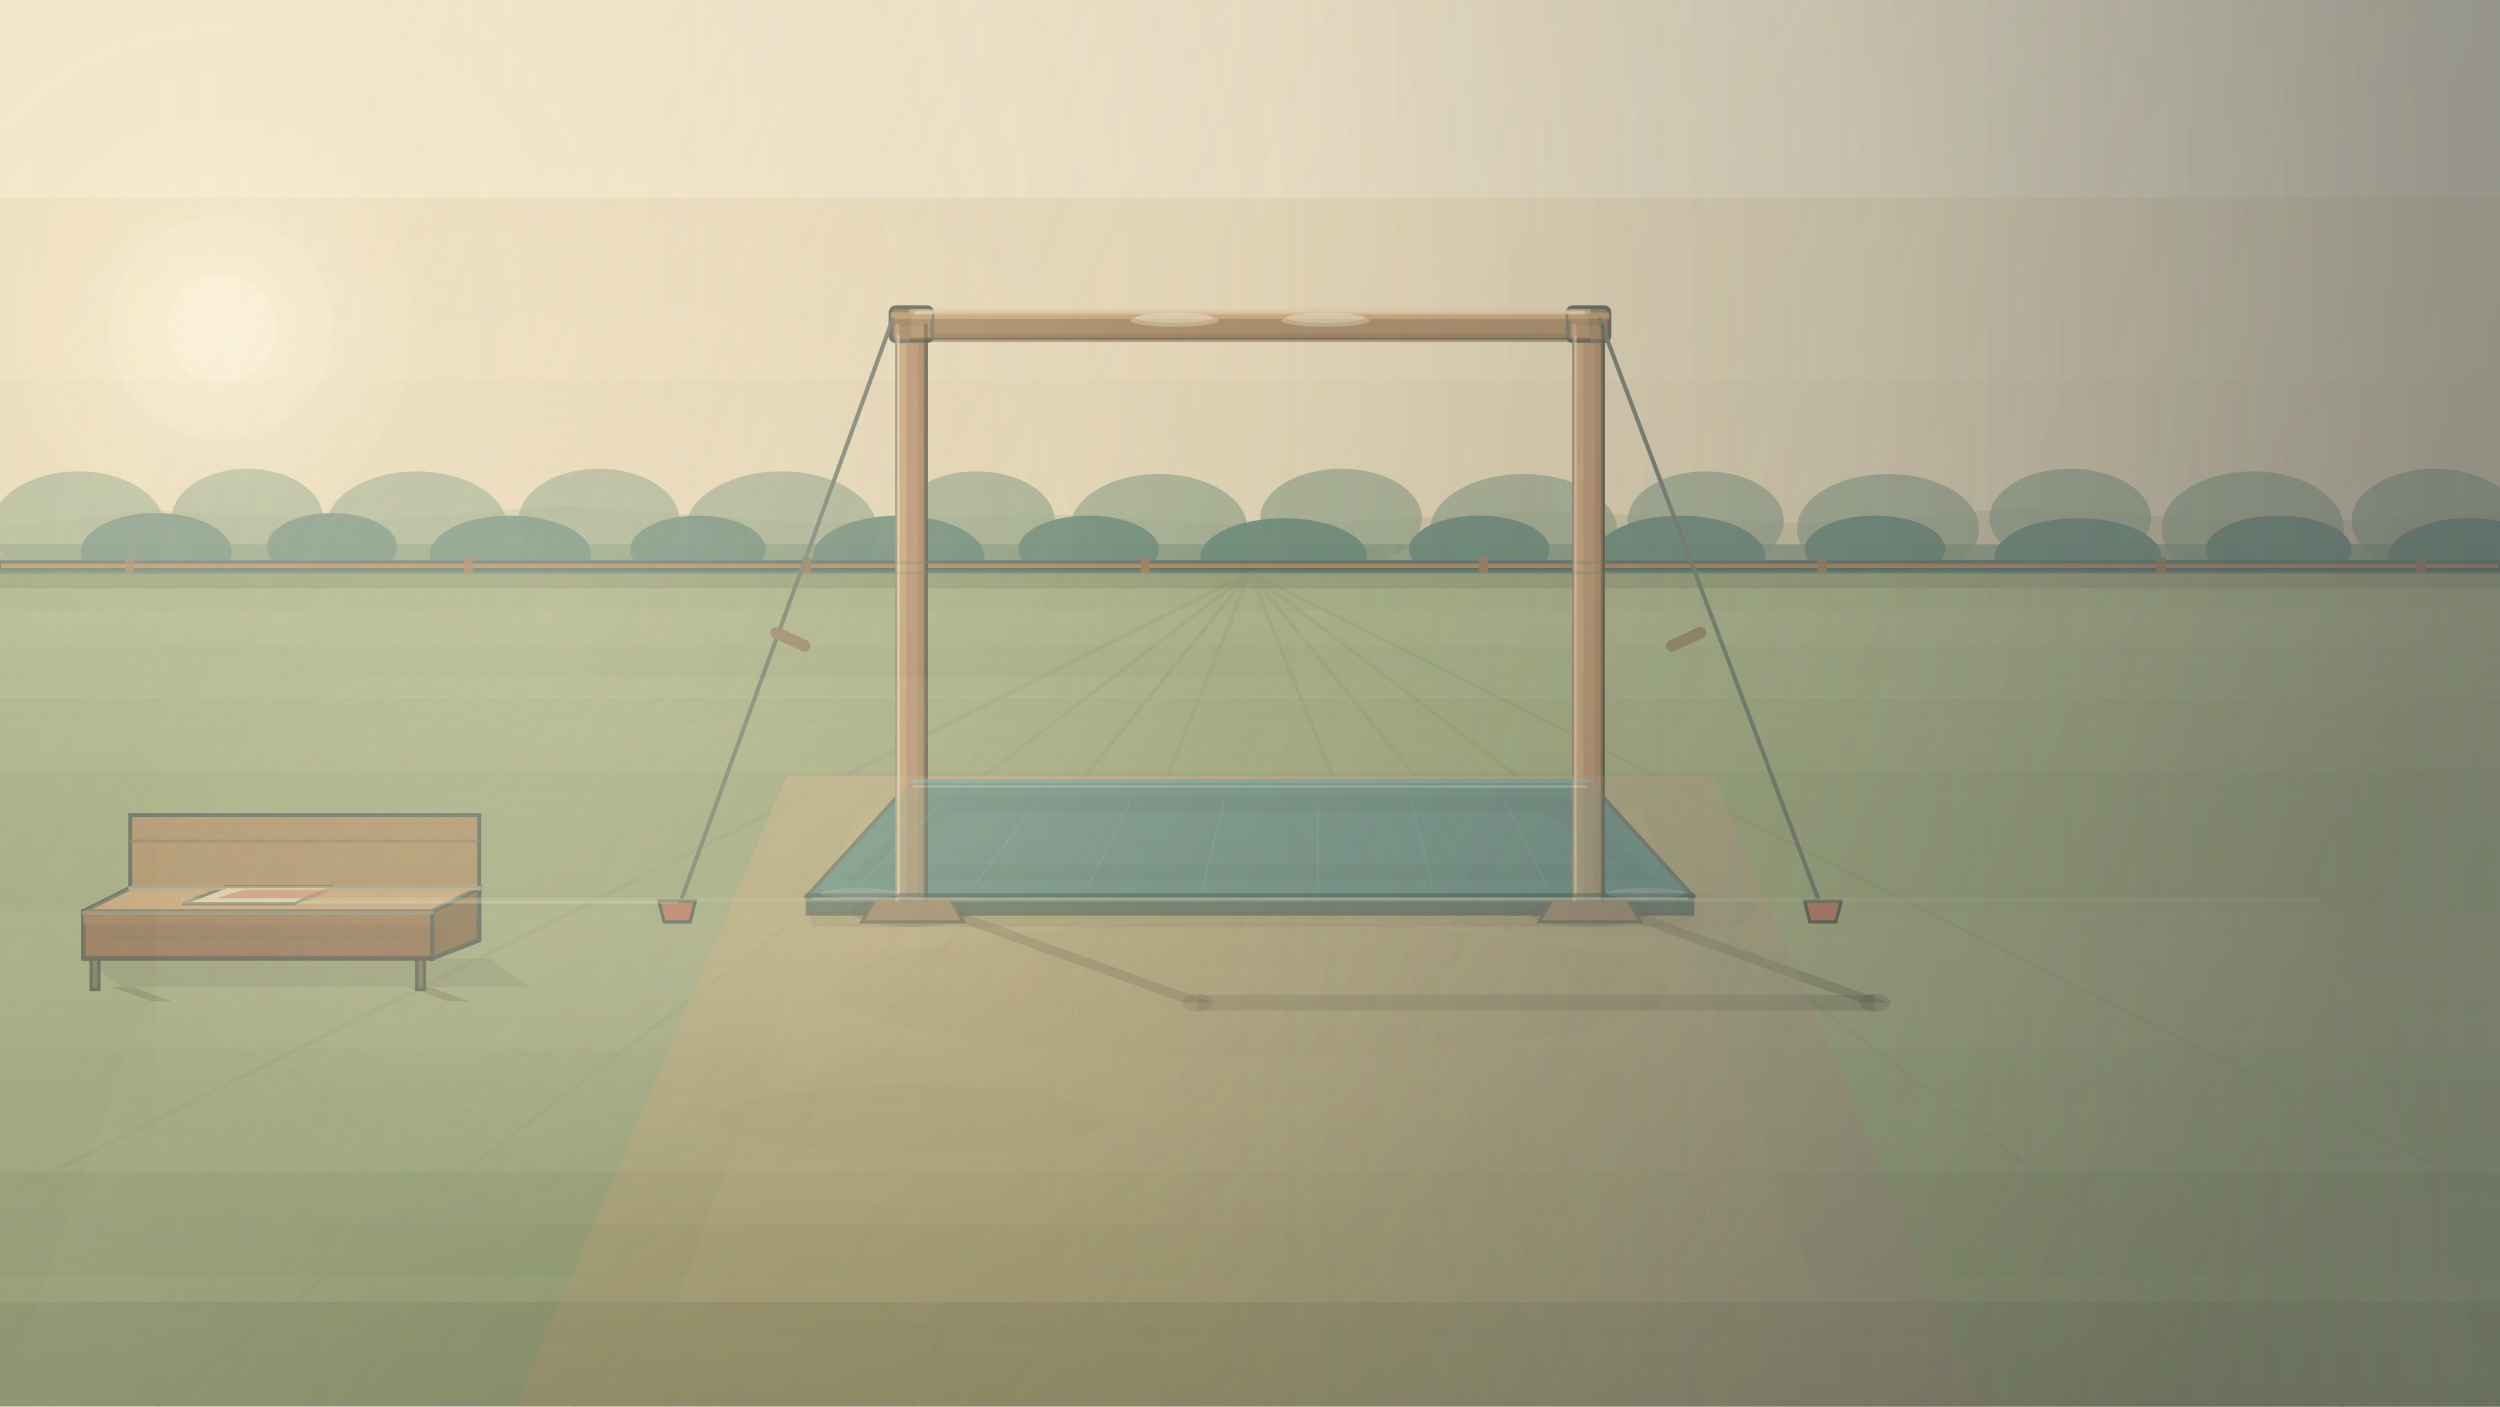
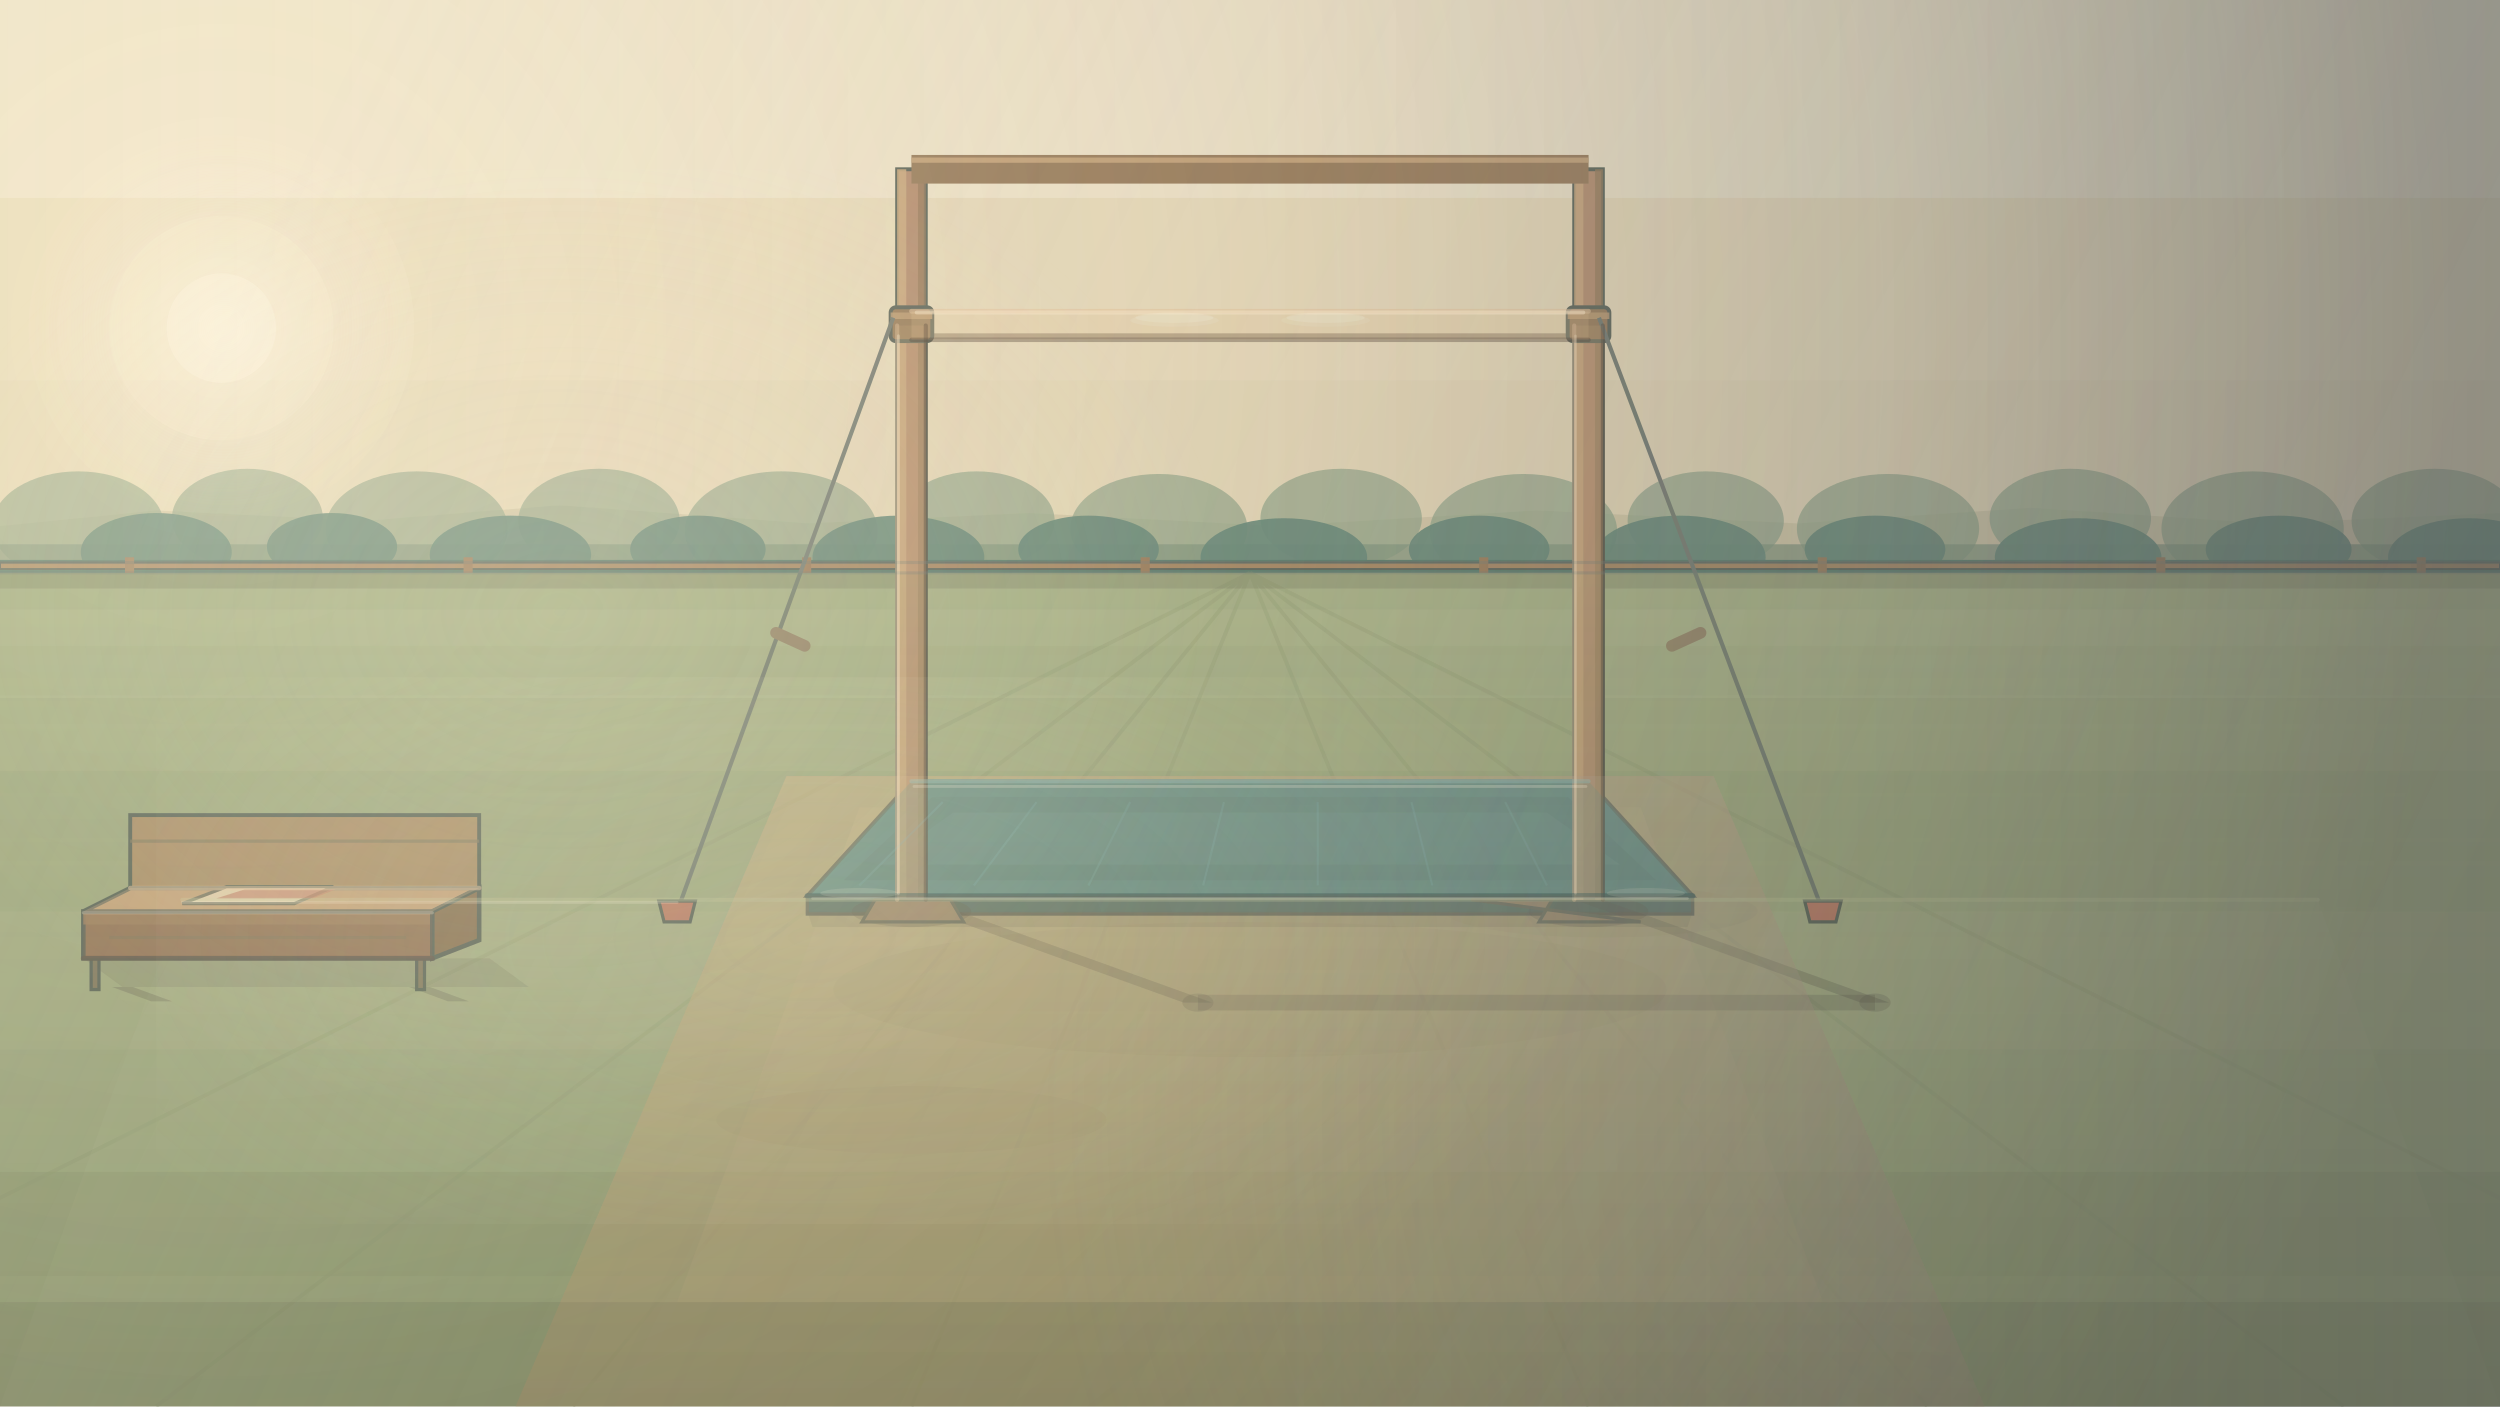
<svg xmlns="http://www.w3.org/2000/svg" width="1920" height="1080" viewBox="0 0 1920 1080">
  <g id="backdrop">
    <rect x="0" y="0" width="1920" height="440" fill="#eadcbb" />
    <rect x="0" y="0" width="1920" height="152" fill="#f2e7cd" />
    <rect x="0" y="292" width="1920" height="148" fill="#e2d5b4" opacity="0.55" />
    <circle cx="170" cy="252" r="148" fill="#fdf3d9" opacity="0.10" />
    <circle cx="170" cy="252" r="86" fill="#fdf3d9" opacity="0.20" />
    <circle cx="170" cy="252" r="42" fill="#fdf3d9" opacity="0.55" />
    <path d="M0 404 L120 392 L280 400 L430 388 L620 402 L790 394 L980 404 L1180 392 L1380 402 L1560 390 L1740 402 L1920 394 L1920 440 L0 440 Z" fill="#b8b08e" opacity="0.45" />
    <g fill="#7f9a7e" opacity="0.70">
      <ellipse cx="60" cy="404" rx="66" ry="42" />
      <ellipse cx="190" cy="398" rx="58" ry="38" />
      <ellipse cx="320" cy="406" rx="70" ry="44" />
      <ellipse cx="460" cy="400" rx="62" ry="40" />
      <ellipse cx="600" cy="408" rx="74" ry="46" />
      <ellipse cx="750" cy="400" rx="60" ry="38" />
      <ellipse cx="890" cy="406" rx="68" ry="42" />
      <ellipse cx="1030" cy="398" rx="62" ry="38" />
      <ellipse cx="1170" cy="408" rx="72" ry="44" />
      <ellipse cx="1310" cy="400" rx="60" ry="38" />
      <ellipse cx="1450" cy="406" rx="70" ry="42" />
      <ellipse cx="1590" cy="398" rx="62" ry="38" />
      <ellipse cx="1730" cy="406" rx="70" ry="44" />
      <ellipse cx="1870" cy="400" rx="64" ry="40" />
    </g>
    <rect x="0" y="418" width="1920" height="22" fill="#6f8a72" opacity="0.75" />
    <g fill="#4f7a6b" opacity="0.92">
      <ellipse cx="120" cy="424" rx="58" ry="30" />
      <ellipse cx="255" cy="420" rx="50" ry="26" />
      <ellipse cx="392" cy="426" rx="62" ry="30" />
      <ellipse cx="536" cy="422" rx="52" ry="26" />
      <ellipse cx="690" cy="428" rx="66" ry="32" />
      <ellipse cx="836" cy="422" rx="54" ry="26" />
      <ellipse cx="986" cy="428" rx="64" ry="30" />
      <ellipse cx="1136" cy="422" rx="54" ry="26" />
      <ellipse cx="1290" cy="428" rx="66" ry="32" />
      <ellipse cx="1440" cy="422" rx="54" ry="26" />
      <ellipse cx="1596" cy="428" rx="64" ry="30" />
      <ellipse cx="1750" cy="422" rx="56" ry="26" />
      <ellipse cx="1896" cy="428" rx="62" ry="30" />
    </g>
    <rect x="0" y="430" width="1920" height="10" fill="#3f6a5c" />
    <rect x="0" y="432" width="1920" height="5" fill="#9a7852" stroke="#424e46" stroke-width="1.5" />
    <g fill="#8a6a48">
      <rect x="96" y="428" width="7" height="14" />
      <rect x="356" y="428" width="7" height="14" />
      <rect x="616" y="428" width="7" height="14" />
      <rect x="876" y="428" width="7" height="14" />
      <rect x="1136" y="428" width="7" height="14" />
      <rect x="1396" y="428" width="7" height="14" />
      <rect x="1656" y="428" width="7" height="14" />
      <rect x="1856" y="428" width="7" height="14" />
    </g>
  </g>
  <g id="ground">
    <rect x="0" y="440" width="1920" height="640" fill="#97a377" />
    <rect x="0" y="440" width="1920" height="96" fill="#aab389" opacity="0.55" />
    <rect x="0" y="900" width="1920" height="180" fill="#7f8c62" opacity="0.45" />
    <g fill="#b3bb8e">
      <rect x="0" y="468" width="1920" height="28" opacity="0.28" />
      <rect x="0" y="534" width="1920" height="58" opacity="0.24" />
      <rect x="0" y="700" width="1920" height="106" opacity="0.20" />
      <rect x="0" y="980" width="1920" height="100" opacity="0.14" />
    </g>
    <g stroke="#7f8c62" stroke-width="3" opacity="0.30" fill="none">
      <path d="M960 440 L-320 1080" />
      <path d="M960 440 L120 1080" />
      <path d="M960 440 L440 1080" />
      <path d="M960 440 L700 1080" />
      <path d="M960 440 L1220 1080" />
      <path d="M960 440 L1480 1080" />
      <path d="M960 440 L1800 1080" />
      <path d="M960 440 L2240 1080" />
    </g>
    <path d="M604 596 L1316 596 L1524 1080 L396 1080 Z" fill="#c2a173" opacity="0.42" />
    <path d="M660 620 L1260 620 L1400 1000 L520 1000 Z" fill="#cbb083" opacity="0.22" />
    <g fill="#8d7a54" opacity="0.14">
      <ellipse cx="960" cy="760" rx="320" ry="52" />
      <ellipse cx="700" cy="860" rx="150" ry="26" />
      <ellipse cx="1230" cy="700" rx="120" ry="20" />
    </g>
    <path id="ground_standing_surface" data-support-top="691" d="M140 691 L1780 691 L1920 1080 L0 1080 Z" fill="#b6bd94" opacity="0.12" />
    <path d="M140 691 L1780 691" stroke="#8f9a6c" stroke-width="2.5" opacity="0.45" fill="none" />
  </g>
  <g id="mat">
    <path d="M700 600 L1220 600 L1300 688 L620 688 Z" fill="#477c7b" stroke="#424e46" stroke-width="3" />
    <path d="M716 612 L1204 612 L1272 676 L648 676 Z" fill="#3f6f6d" opacity="0.75" />
    <path d="M732 624 L1188 624 L1244 664 L676 664 Z" fill="#5b9190" opacity="0.35" />
    <path d="M620 688 L1300 688 L1300 702 L620 702 Z" fill="#2f5756" stroke="#424e46" stroke-width="2.5" />
    <path d="M700 600 L1220 600" stroke="#5b9190" stroke-width="3" opacity="0.6" fill="none" />
  </g>
  <g id="shadows">
    <path d="M0 440 L1920 440 L1920 452 L0 452 Z" fill="#2f2a24" opacity="0.18" />
    <path d="M689 691 L711 691 L931 770 L909 770 Z" fill="#2f2a24" opacity="0.26" />
    <path d="M1209 691 L1231 691 L1451 770 L1429 770 Z" fill="#2f2a24" opacity="0.26" />
    <path d="M920 764 L1440 764 L1440 776 L920 776 Z" fill="#2f2a24" opacity="0.22" />
    <ellipse cx="920" cy="770" rx="12" ry="7" fill="#2f2a24" opacity="0.20" />
    <ellipse cx="1440" cy="770" rx="12" ry="7" fill="#2f2a24" opacity="0.20" />
    <path d="M86 758 L102 758 L132 769 L116 769 Z" fill="#2f2a24" opacity="0.24" />
    <path d="M314 758 L330 758 L360 769 L344 769 Z" fill="#2f2a24" opacity="0.24" />
    <path d="M64 736 L376 736 L406 758 L94 758 Z" fill="#2f2a24" opacity="0.13" />
    <path d="M620 700 L1300 700 L1296 712 L624 712 Z" fill="#2f2a24" opacity="0.14" />
    <ellipse cx="700" cy="700" rx="46" ry="12" fill="#2f2a24" opacity="0.24" />
    <ellipse cx="1220" cy="700" rx="46" ry="12" fill="#2f2a24" opacity="0.24" />
    <path d="M0 1000 L1920 1000 L1920 1080 L0 1080 Z" fill="#2f2a24" opacity="0.14" />
  </g>
  <g id="apparatus">
-     <path d="M689 250 L711 250 L711 691 L689 691 Z" fill="#ad8062" stroke="#424e46" stroke-width="3" />
-     <path d="M689 250 L696 250 L696 691 L689 691 Z" fill="#c9a274" opacity="0.85" />
-     <path d="M705 250 L711 250 L711 691 L705 691 Z" fill="#8a6a48" opacity="0.75" />
-     <path d="M1209 250 L1231 250 L1231 691 L1209 691 Z" fill="#ad8062" stroke="#424e46" stroke-width="3" />
-     <path d="M1209 250 L1216 250 L1216 691 L1209 691 Z" fill="#c9a274" opacity="0.85" />
-     <path d="M1225 250 L1231 250 L1231 691 L1225 691 Z" fill="#8a6a48" opacity="0.75" />
+     <path d="M689 130 L711 130 L711 691 L689 691 Z" fill="#ad8062" stroke="#424e46" stroke-width="3" />
+     <path d="M689 130 L696 130 L696 691 L689 691 Z" fill="#c9a274" opacity="0.85" />
+     <path d="M705 130 L711 130 L711 691 L705 691 Z" fill="#8a6a48" opacity="0.75" />
+     <path d="M1209 130 L1231 130 L1231 691 L1209 691 Z" fill="#ad8062" stroke="#424e46" stroke-width="3" />
+     <path d="M1209 130 L1216 130 L1216 691 L1209 691 Z" fill="#c9a274" opacity="0.85" />
+     <path d="M1225 130 L1231 130 L1231 691 L1225 691 Z" fill="#8a6a48" opacity="0.75" />
    <path d="M672 691 L730 691 L740 708 L662 708 Z" fill="#8a745a" stroke="#424e46" stroke-width="2.5" />
-     <path d="M1192 691 L1250 691 L1260 708 L1182 708 Z" fill="#8a745a" stroke="#424e46" stroke-width="2.5" />
-     <path id="bar_grip_rail" data-support-top="250" d="M700 250 H1220" stroke="#8a6a48" stroke-width="22" fill="none" stroke-linecap="butt" />
-     <path d="M700 243 H1220" stroke="#c9a274" stroke-width="4" opacity="0.8" fill="none" />
+     <path d="M1192 691 L1130 691 L1260 708 L1182 708 Z" fill="#8a745a" stroke="#424e46" stroke-width="2.5" />
+     <path id="bar_grip_rail" data-support-top="130" d="M700 130 H1220" stroke="#8a6a48" stroke-width="22" fill="none" stroke-linecap="butt" />
+     <path d="M700 123 H1220" stroke="#c9a274" stroke-width="4" opacity="0.8" fill="none" />
    <path d="M700 258 H1220" stroke="#5c4a3a" stroke-width="4" opacity="0.5" fill="none" />
    <rect x="684" y="236" width="32" height="26" rx="4" fill="#8a6a48" stroke="#424e46" stroke-width="3" />
    <rect x="1204" y="236" width="32" height="26" rx="4" fill="#8a6a48" stroke="#424e46" stroke-width="3" />
    <rect x="684" y="240" width="32" height="5" fill="#b99368" opacity="0.8" />
    <rect x="1204" y="240" width="32" height="5" fill="#b99368" opacity="0.8" />
    <path d="M686 244 L520 700" stroke="#5f6a63" stroke-width="3.2" fill="none" />
    <path d="M1228 244 L1400 700" stroke="#5f6a63" stroke-width="3.2" fill="none" />
    <path d="M596 486 L618 496" stroke="#8a745a" stroke-width="9" stroke-linecap="round" fill="none" />
    <path d="M1306 486 L1284 496" stroke="#8a745a" stroke-width="9" stroke-linecap="round" fill="none" />
    <path d="M506 692 L534 692 L530 708 L510 708 Z" fill="#b96a55" stroke="#424e46" stroke-width="2.5" />
    <path d="M1386 692 L1414 692 L1410 708 L1390 708 Z" fill="#b96a55" stroke="#424e46" stroke-width="2.5" />
    <ellipse cx="902" cy="246" rx="34" ry="5" fill="#f2ead4" opacity="0.40" />
    <ellipse cx="1018" cy="246" rx="34" ry="5" fill="#f2ead4" opacity="0.40" />
  </g>
  <g id="furniture">
    <path d="M70 700 L76 700 L76 760 L70 760 Z" fill="#75694e" stroke="#424e46" stroke-width="2.5" />
    <path d="M320 700 L326 700 L326 760 L320 760 Z" fill="#75694e" stroke="#424e46" stroke-width="2.5" />
    <path d="M64 700 L332 700 L332 736 L64 736 Z" fill="#8a6a48" stroke="#424e46" stroke-width="3.5" />
    <path d="M64 700 L332 700 L332 710 L64 710 Z" fill="#9a7852" opacity="0.8" />
    <path d="M84 720 L312 720" stroke="#75694e" stroke-width="2.5" opacity="0.7" fill="none" />
    <path d="M64 700 L332 700 L368 682 L100 682 Z" fill="#b99368" stroke="#424e46" stroke-width="3.5" />
    <path d="M100 682 L368 682 L368 626 L100 626 Z" fill="#a5825a" stroke="#424e46" stroke-width="3" />
    <path d="M100 646 L368 646" stroke="#75694e" stroke-width="2.5" opacity="0.7" fill="none" />
    <path d="M332 700 L368 682 L368 722 L332 736 Z" fill="#7c5f40" stroke="#424e46" stroke-width="3.5" />
    <path d="M140 694 L226 694 L256 681 L174 681 Z" fill="#eadcbb" stroke="#424e46" stroke-width="2.5" />
    <path d="M166 690 L240 690 L258 683 L188 683 Z" fill="#b96a55" opacity="0.75" />
  </g>
  <g id="material_pigment">
    <defs>
      <linearGradient id="ob_pig_sky" x1="0" y1="0" x2="1" y2="0">
        <stop offset="0" stop-color="#f7e8c3" stop-opacity="0.26" />
        <stop offset="0.52" stop-color="#e7d8b8" stop-opacity="0.12" />
        <stop offset="1" stop-color="#8f9a93" stop-opacity="0.22" />
      </linearGradient>
      <linearGradient id="ob_pig_field_depth" gradientUnits="userSpaceOnUse" x1="0" y1="440" x2="0" y2="1080">
        <stop offset="0" stop-color="#b6c08e" stop-opacity="0.22" />
        <stop offset="0.42" stop-color="#97a377" stop-opacity="0.16" />
        <stop offset="1" stop-color="#5f6f45" stop-opacity="0.30" />
      </linearGradient>
      <radialGradient id="ob_pig_field_cool" gradientUnits="userSpaceOnUse" cx="1560" cy="860" r="760">
        <stop offset="0" stop-color="#6f7f8c" stop-opacity="0.24" />
        <stop offset="0.6" stop-color="#6f7f8c" stop-opacity="0.13" />
        <stop offset="1" stop-color="#6f7f8c" stop-opacity="0" />
      </radialGradient>
      <linearGradient id="ob_pig_dirt" gradientUnits="userSpaceOnUse" x1="0" y1="596" x2="0" y2="1080">
        <stop offset="0" stop-color="#d8b98c" stop-opacity="0.24" />
        <stop offset="1" stop-color="#9a7a4e" stop-opacity="0.18" />
      </linearGradient>
    </defs>
    <g>
      <rect x="-40" y="-40" width="2000" height="480" fill="url(#ob_pig_sky)" />
      <rect x="-40" y="440" width="2000" height="640" fill="url(#ob_pig_field_depth)" />
      <path d="M604 596 L1316 596 L1524 1080 L396 1080 Z" fill="url(#ob_pig_dirt)" />
      <path d="M604 596 L1316 596 L1524 1080 L396 1080 Z" fill="url(#ob_pig_field_cool)" />
      <path d="M700 600 L1220 600 L1300 688 L620 688 Z" fill="#4f8f8c" opacity="0.26" />
      <path d="M689 250 L711 250 L711 691 L689 691 Z" fill="#c9a274" opacity="0.22" />
      <path d="M1209 250 L1231 250 L1231 691 L1209 691 Z" fill="#c9a274" opacity="0.22" />
      <path d="M700 239 H1220 L1220 261 L700 261 Z" fill="#e2c08c" opacity="0.22" />
      <path d="M64 700 L332 700 L368 682 L100 682 Z" fill="#dcb086" opacity="0.28" />
      <path d="M64 700 L332 700 L332 736 L64 736 Z" fill="#8a5a40" opacity="0.18" />
    </g>
  </g>
  <g id="material_detail">
    <g fill="none" stroke-linecap="round">
      <path d="M700 239 H1220" stroke="#e6c39b" stroke-width="3.6" opacity="0.55" />
      <path d="M700 261 H1220" stroke="#4b3a2c" stroke-width="3.4" opacity="0.40" />
      <path d="M689 250 L689 691 M1209 250 L1209 691" stroke="#e6c39b" stroke-width="3.2" opacity="0.42" />
      <path d="M711 250 L711 691 M1231 250 L1231 691" stroke="#4b3a2c" stroke-width="3.2" opacity="0.38" />
      <path d="M620 688 L1300 688" stroke="#2f5756" stroke-width="4.2" opacity="0.45" />
      <path d="M700 600 L1220 600" stroke="#8fc0bb" stroke-width="3.2" opacity="0.42" />
      <path d="M100 682 L368 682" stroke="#e6c39b" stroke-width="3.4" opacity="0.50" />
      <path d="M64 736 L332 736" stroke="#5c4a3a" stroke-width="4.0" opacity="0.42" />
      <path d="M140 691 L1780 691" stroke="#c8cf9f" stroke-width="3.0" opacity="0.30" />
    </g>
    <g stroke="#6b7a72" fill="none" stroke-width="2.4" opacity="0.30" stroke-linecap="round">
      <path d="M0 432 L1920 432" />
      <path d="M0 440 L1920 440" />
    </g>
    <g fill="#f3ecd2">
      <ellipse cx="902" cy="244" rx="30" ry="4" opacity="0.34" />
      <ellipse cx="1018" cy="244" rx="30" ry="4" opacity="0.34" />
      <ellipse cx="660" cy="686" rx="30" ry="4" opacity="0.16" />
      <ellipse cx="1264" cy="686" rx="30" ry="4" opacity="0.16" />
    </g>
    <g stroke="#7fb3b0" stroke-width="1.6" opacity="0.22" fill="none">
      <path d="M724 616 L660 680" />
      <path d="M796 616 L748 680" />
      <path d="M868 616 L836 680" />
      <path d="M940 616 L924 680" />
      <path d="M1012 616 L1012 680" />
      <path d="M1084 616 L1100 680" />
      <path d="M1156 616 L1188 680" />
    </g>
  </g>
  <g id="lighting_shade">
    <defs>
      <radialGradient id="ob_light_falloff" gradientUnits="userSpaceOnUse" cx="170" cy="252" r="1720">
        <stop offset="0" stop-color="#6d6a60" stop-opacity="0" />
        <stop offset="0.40" stop-color="#665f57" stop-opacity="0.075" />
        <stop offset="0.74" stop-color="#625c52" stop-opacity="0.20" />
        <stop offset="1" stop-color="#565047" stop-opacity="0.42" />
      </radialGradient>
      <linearGradient id="ob_cool_fill" gradientUnits="userSpaceOnUse" x1="980" y1="0" x2="1920" y2="0">
        <stop offset="0" stop-color="#68737a" stop-opacity="0" />
        <stop offset="1" stop-color="#68737a" stop-opacity="0.26" />
      </linearGradient>
    </defs>
    <g>
      <rect x="-240" y="-240" width="2400" height="1560" fill="url(#ob_light_falloff)" />
      <rect x="900" y="-240" width="1260" height="1560" fill="url(#ob_cool_fill)" />
    </g>
  </g>
  <g id="lighting_key">
    <defs>
      <linearGradient id="ob_sun_key" gradientUnits="userSpaceOnUse" x1="170" y1="252" x2="1760" y2="1010">
        <stop offset="0" stop-color="#fdf3d9" stop-opacity="0.20" />
        <stop offset="0.30" stop-color="#fdf3d9" stop-opacity="0.11" />
        <stop offset="0.70" stop-color="#fdf3d9" stop-opacity="0.04" />
        <stop offset="1" stop-color="#fdf3d9" stop-opacity="0" />
      </linearGradient>
      <radialGradient id="ob_sun_plane" gradientUnits="userSpaceOnUse" cx="0" cy="0" r="1" gradientTransform="translate(430 470) scale(520 400)">
        <stop offset="0" stop-color="#fdf3d9" stop-opacity="0.16" />
        <stop offset="0.5" stop-color="#fdf3d9" stop-opacity="0.09" />
        <stop offset="1" stop-color="#fdf3d9" stop-opacity="0" />
      </radialGradient>
      <radialGradient id="ob_sun_ground" gradientUnits="userSpaceOnUse" cx="0" cy="0" r="1" gradientTransform="translate(620 720) scale(620 320)">
        <stop offset="0" stop-color="#fdf3d9" stop-opacity="0.11" />
        <stop offset="0.55" stop-color="#fdf3d9" stop-opacity="0.06" />
        <stop offset="1" stop-color="#fdf3d9" stop-opacity="0" />
      </radialGradient>
      <radialGradient id="ob_sun_rim" gradientUnits="userSpaceOnUse" cx="0" cy="0" r="1" gradientTransform="translate(172 252) scale(150 150)">
        <stop offset="0" stop-color="#fffaf0" stop-opacity="0.34" />
        <stop offset="0.5" stop-color="#fffaf0" stop-opacity="0.14" />
        <stop offset="1" stop-color="#fffaf0" stop-opacity="0" />
      </radialGradient>
    </defs>
    <rect x="-240" y="-240" width="2400" height="1560" fill="url(#ob_sun_key)" />
    <rect x="0" y="130" width="1000" height="740" fill="url(#ob_sun_plane)" />
    <rect x="120" y="520" width="1100" height="420" fill="url(#ob_sun_ground)" />
    <rect x="20" y="100" width="300" height="300" fill="url(#ob_sun_rim)" />
    <g stroke="#fff3da" fill="none" stroke-linecap="round">
      <path d="M704 240 H1216" stroke-width="3.0" opacity="0.34" />
      <path d="M690 258 L690 686" stroke-width="2.4" opacity="0.28" />
      <path d="M1210 258 L1210 686" stroke-width="2.0" opacity="0.20" />
      <path d="M702 604 L1218 604" stroke-width="2.2" opacity="0.22" />
      <path d="M624 690 L1296 690" stroke-width="2.0" opacity="0.20" />
      <path d="M64 701 L332 701" stroke-width="2.4" opacity="0.26" />
      <path d="M140 693 L520 693" stroke-width="2.2" opacity="0.20" />
    </g>
  </g>
</svg>
